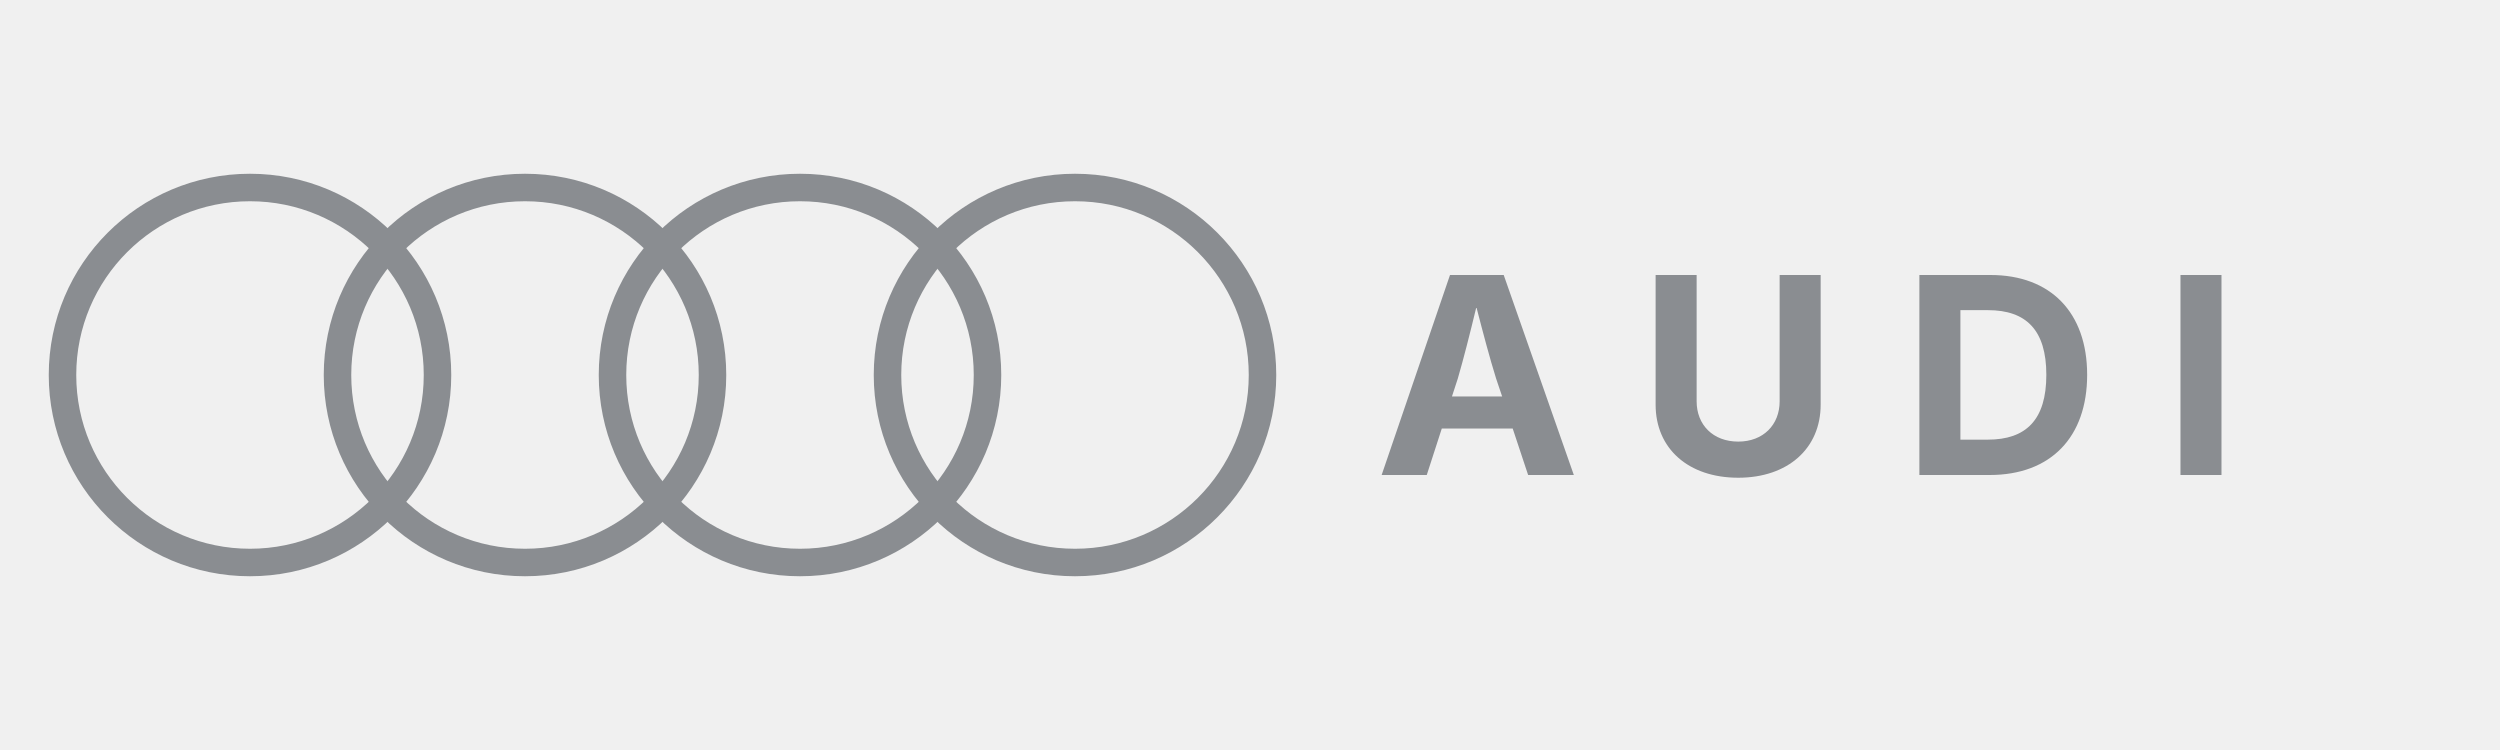
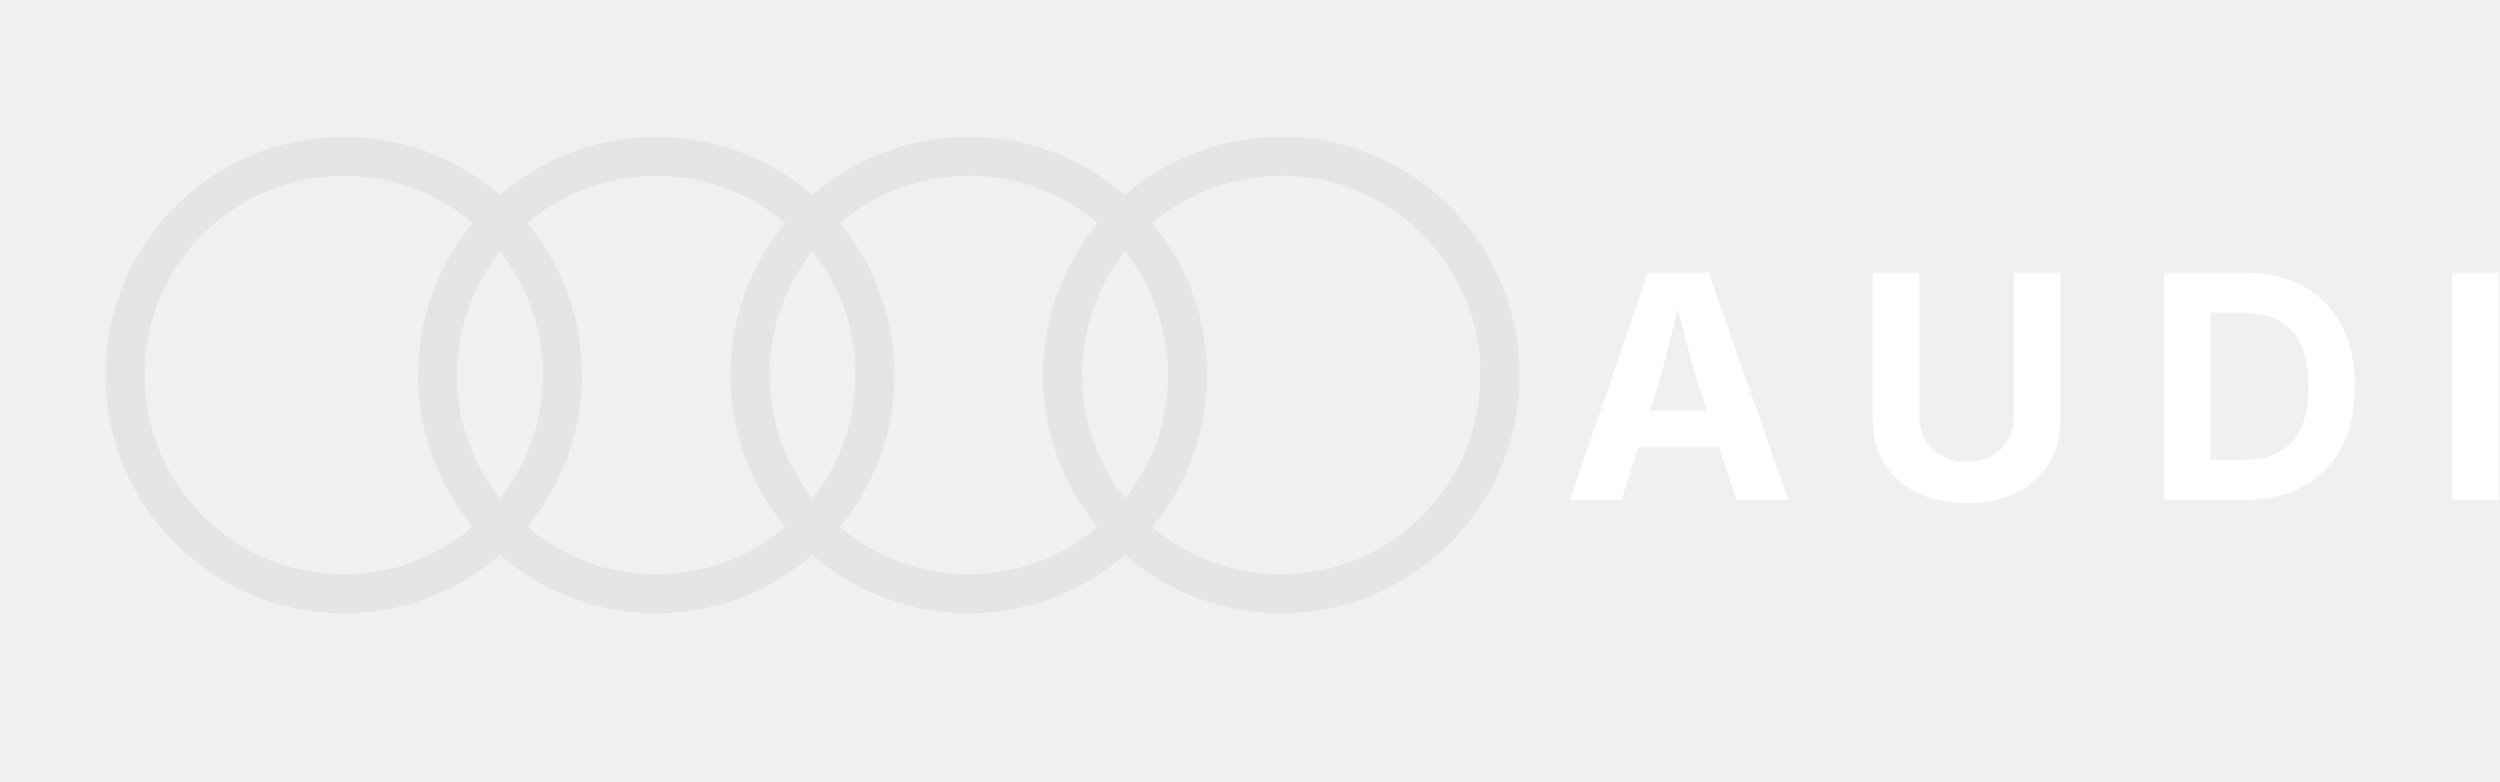
- <svg xmlns="http://www.w3.org/2000/svg" viewBox="0 0 200 60" fill="#8a8d91">
-   <circle cx="20" cy="30" r="15" stroke="#8a8d91" stroke-width="2.2" fill="none" />
-   <circle cx="42" cy="30" r="15" stroke="#8a8d91" stroke-width="2.2" fill="none" />
-   <circle cx="64" cy="30" r="15" stroke="#8a8d91" stroke-width="2.2" fill="none" />
-   <circle cx="86" cy="30" r="15" stroke="#8a8d91" stroke-width="2.2" fill="none" />
-   <text x="110" y="38" font-family="'Inter','Helvetica Neue',sans-serif" font-size="22" font-weight="700" letter-spacing="5" fill="#8a8d91">AUDI</text>
+ <svg xmlns="http://www.w3.org/2000/svg" viewBox="0 0 160 50" fill="none">
+   <g transform="translate(6, 6)">
+     <circle cx="16" cy="18" r="14" stroke="#E5E5E5" stroke-width="2.5" fill="none" />
+     <circle cx="36" cy="18" r="14" stroke="#E5E5E5" stroke-width="2.5" fill="none" />
+     <circle cx="56" cy="18" r="14" stroke="#E5E5E5" stroke-width="2.5" fill="none" />
+     <circle cx="76" cy="18" r="14" stroke="#E5E5E5" stroke-width="2.5" fill="none" />
+   </g>
+   <text x="100" y="32" font-family="'Inter','Helvetica Neue',sans-serif" font-size="20" font-weight="700" letter-spacing="4" fill="#FFFFFF">AUDI</text>
</svg>
